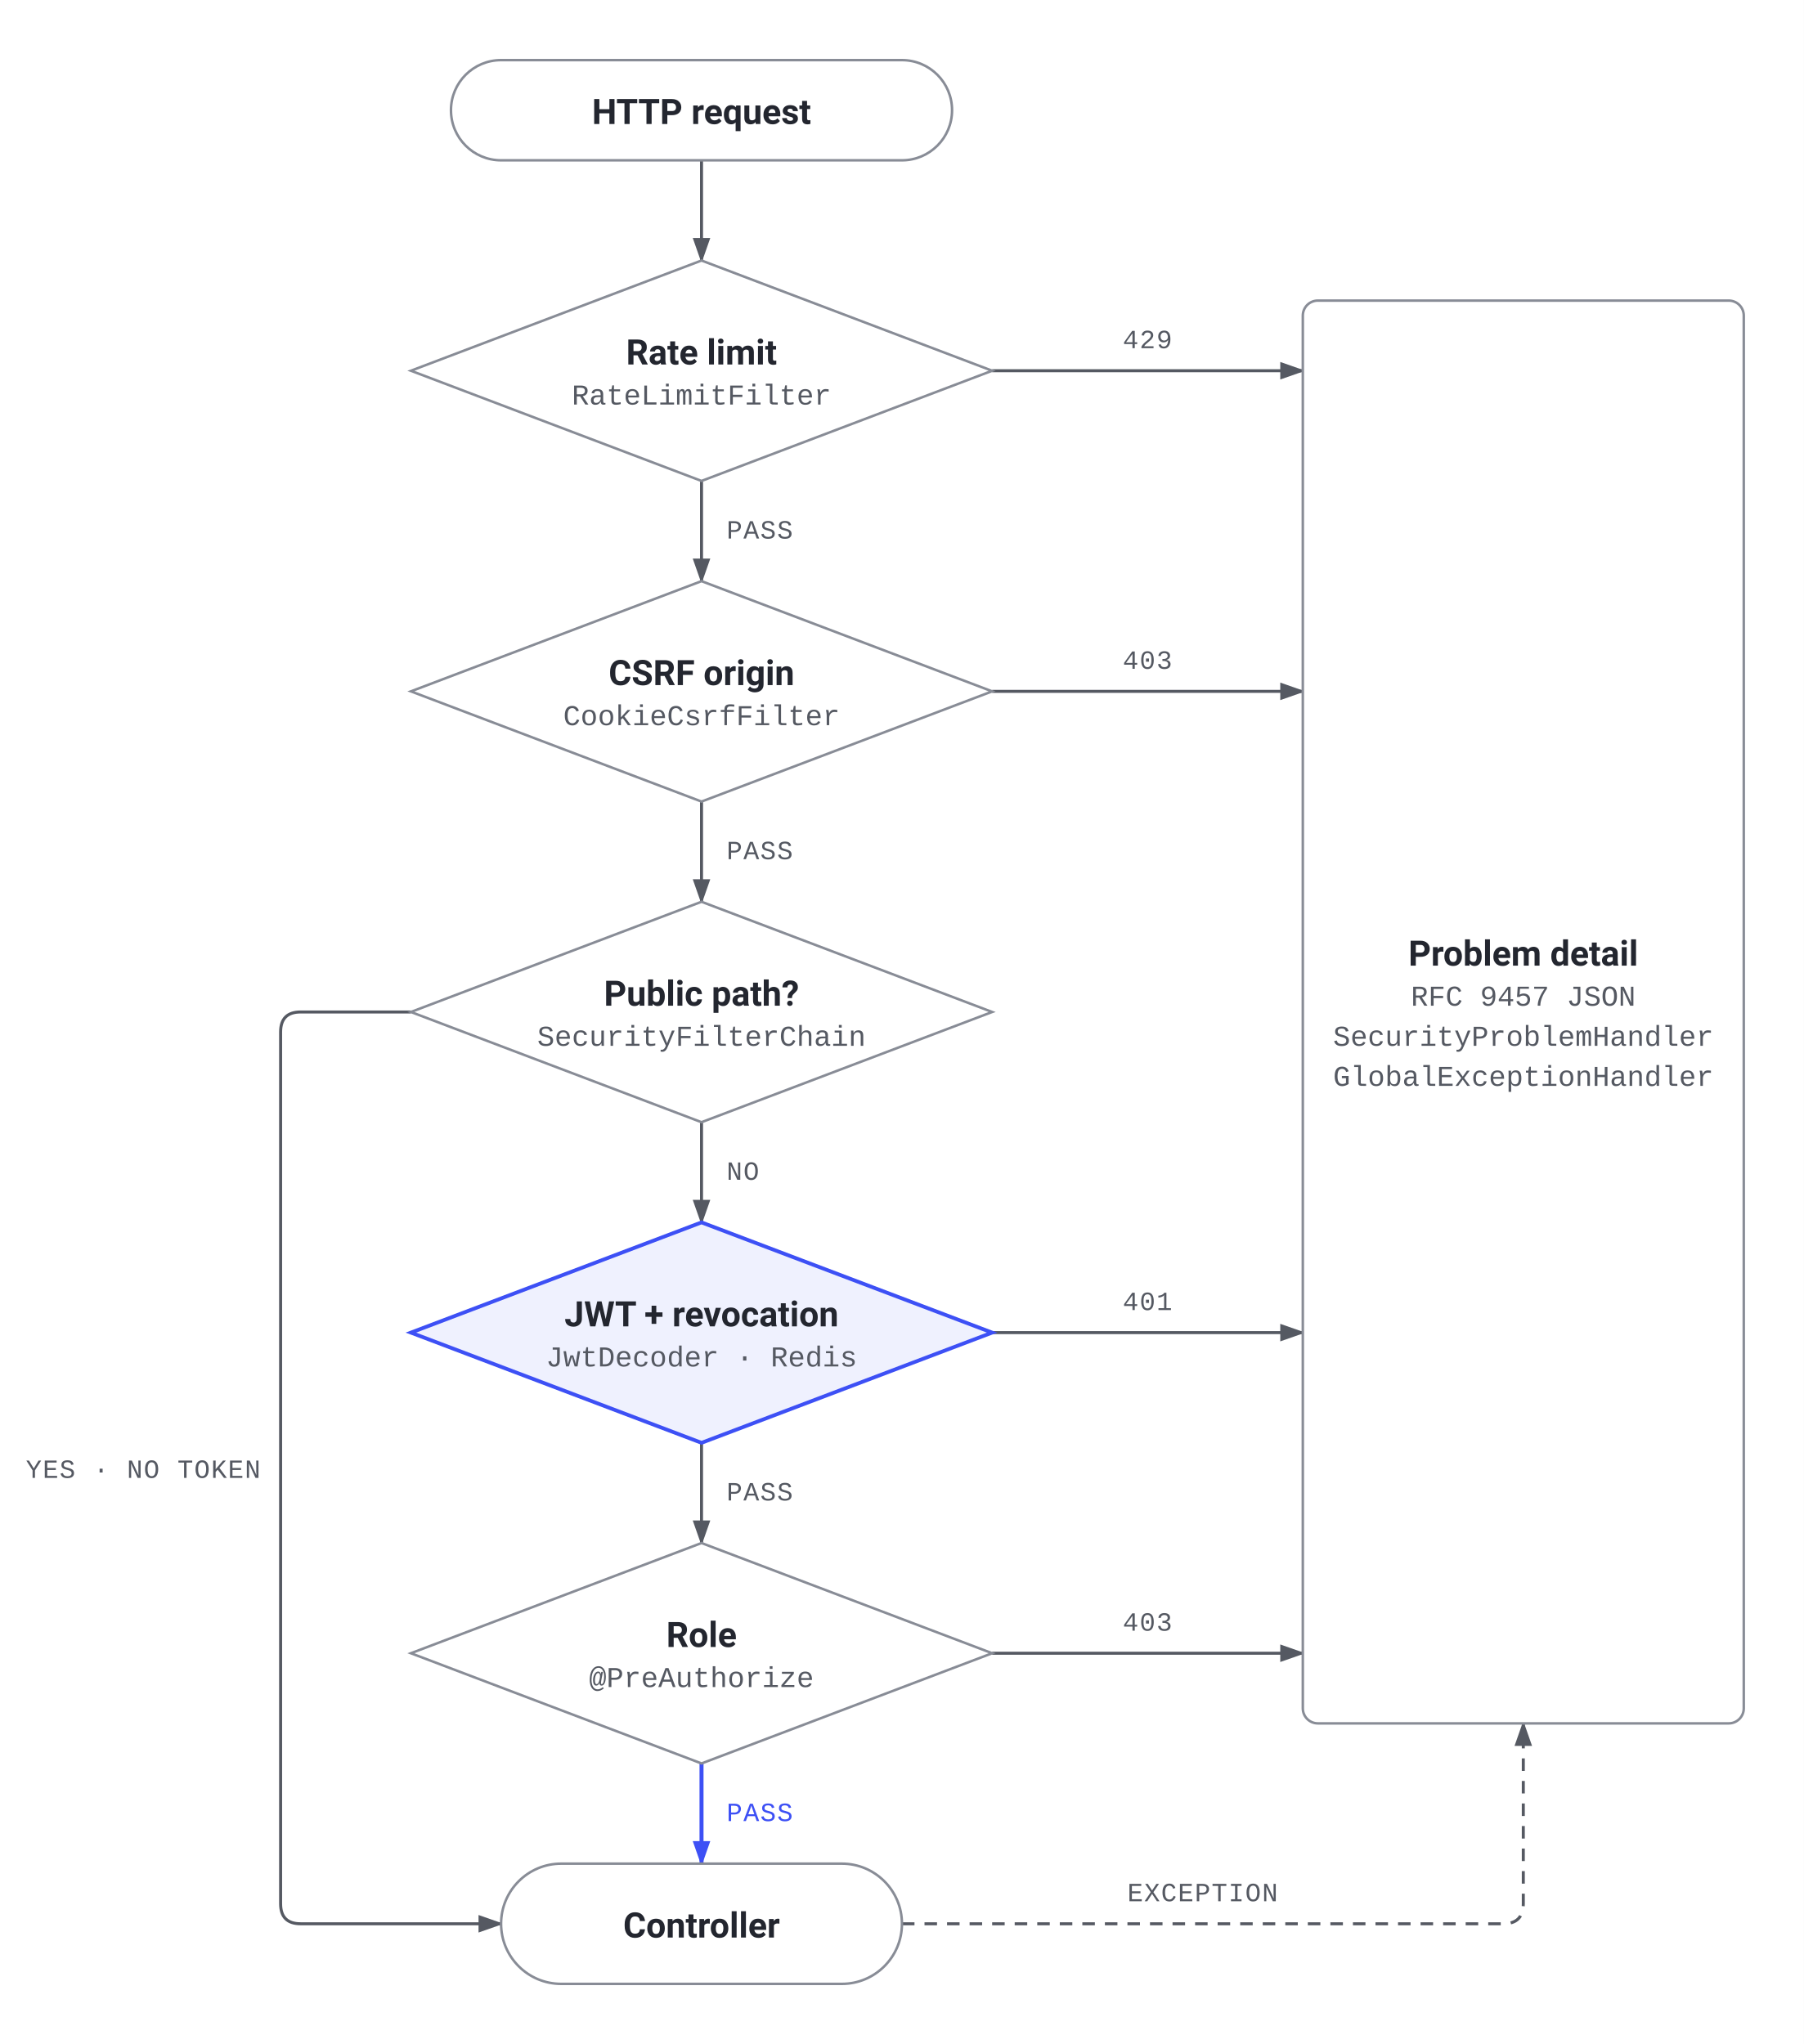
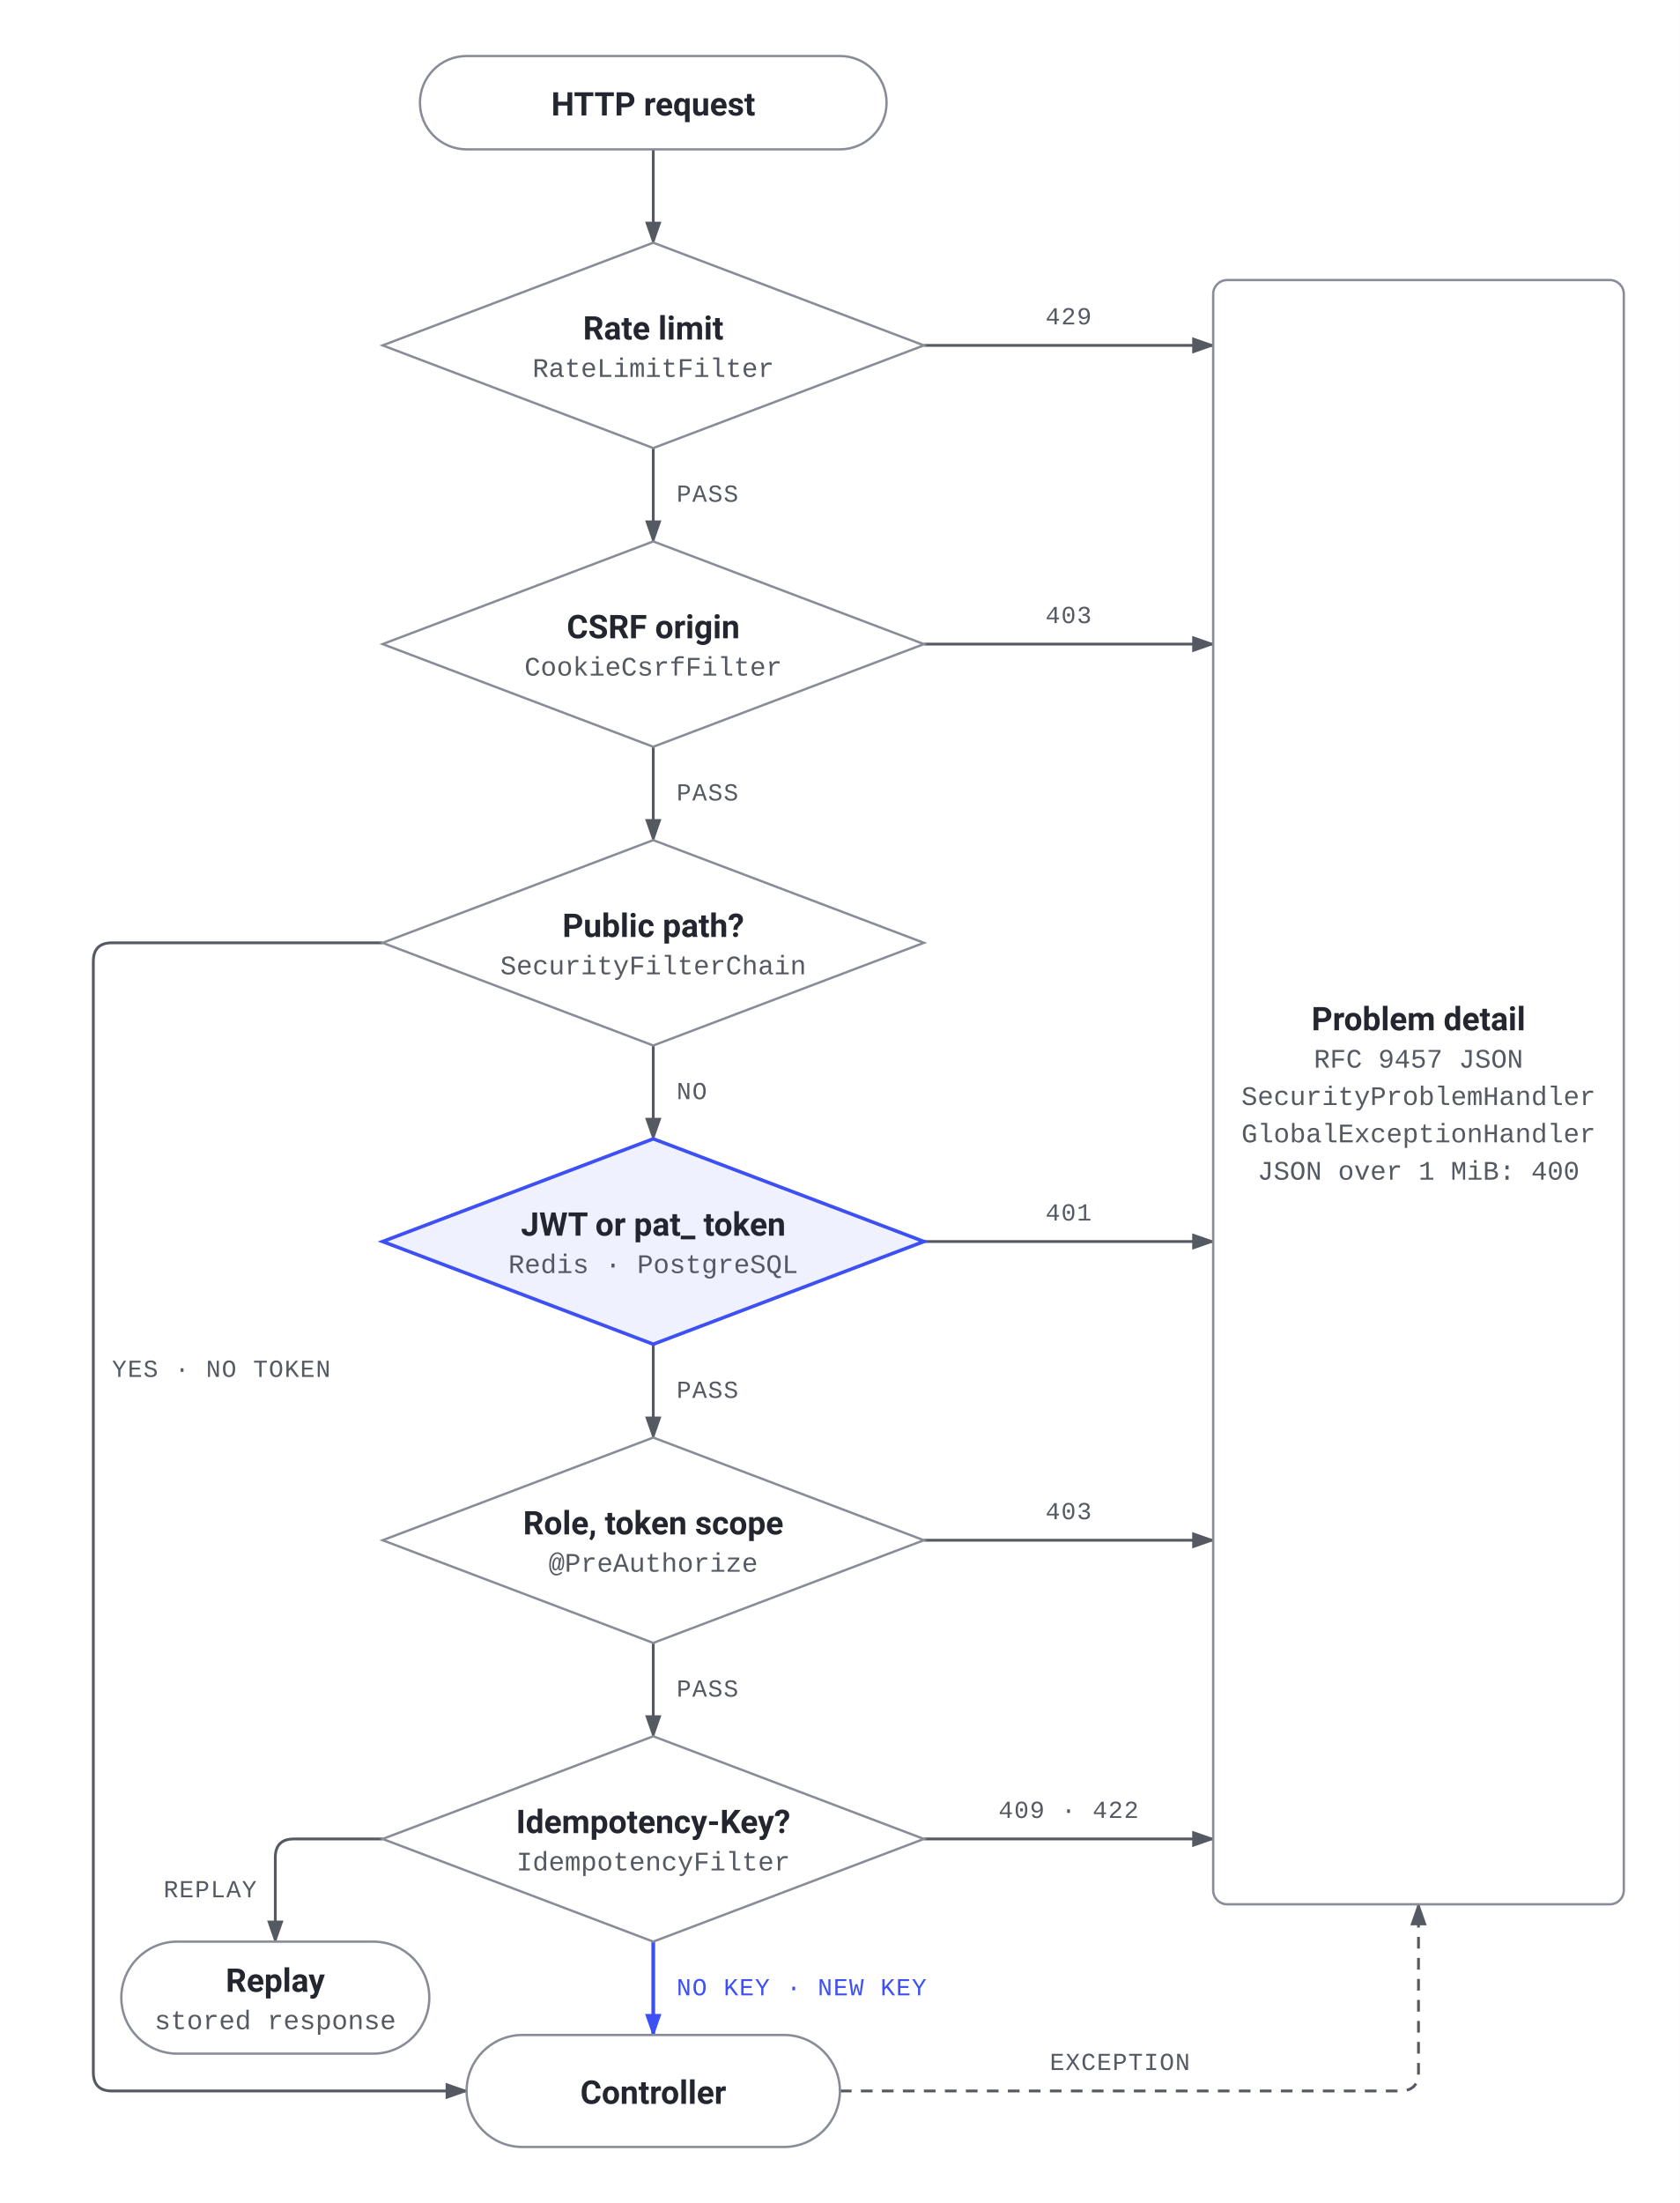
- <svg xmlns="http://www.w3.org/2000/svg" viewBox="0 0 720 816" width="720" height="816" role="img" aria-labelledby="request-pipeline-title request-pipeline-desc">
+ <svg xmlns="http://www.w3.org/2000/svg" viewBox="0 0 720 944" width="720" height="944" role="img" aria-labelledby="request-pipeline-title request-pipeline-desc">
  <defs>
    <style>
text{font-family:-apple-system, BlinkMacSystemFont, 'Segoe UI', Roboto, 'Helvetica Neue', Arial, 'Noto Sans', sans-serif} .mono{font-family:ui-monospace, SFMono-Regular, Menlo, Monaco, Consolas, 'Liberation Mono', 'Courier New', monospace}
.name{fill:#23262f;font-size:14px;font-weight:600}
.sub{fill:#555962;font-size:11.5px}
.lbl{fill:#555962;font-size:10.5px;letter-spacing:.04em}
.lbl-accent{fill:#3d50f5;font-size:10.5px;letter-spacing:.04em}
.tag{fill:#555962;font-size:8.5px;letter-spacing:.1em}
.note{fill:#555962;font-size:13px;font-style:italic}
.bg,.mask{fill:#ffffff} .mask-zone{fill:#f6f7f9}
.box{fill:#ffffff;stroke:#888c96;stroke-width:1}
.box-focal{fill:#eff1fe;stroke:#3d50f5;stroke-width:1.5}
.box-ext{fill:#ffffff;stroke:#888c96;stroke-width:1;stroke-dasharray:4 3}
.zone{fill:#f6f7f9;stroke:#c1c3c8;stroke-width:.8}
.frame{fill:none;stroke:#888c96;stroke-width:.8}
.chip{fill:none;stroke:#c1c3c8;stroke-width:.8}
.w{fill:none;stroke:#555962;stroke-width:1.2}
.w-accent{fill:none;stroke:#3d50f5;stroke-width:1.6}
.dash{stroke-dasharray:5 4}
.life{stroke:#c1c3c8;stroke-width:1;stroke-dasharray:3 3}
.sep{stroke:#c1c3c8;stroke-width:.8}
.m{fill:#555962} .m-accent{fill:#3d50f5} .m-open{fill:none;stroke:#555962;stroke-width:1.2}
.dot{fill:#23262f}
</style>
    <marker id="a" markerWidth="10" markerHeight="7" refX="9" refY="3.5" orient="auto" markerUnits="userSpaceOnUse">
      <polygon class="m" points="0 0, 10 3.5, 0 7" />
    </marker>
    <marker id="a-accent" markerWidth="10" markerHeight="7" refX="9" refY="3.5" orient="auto" markerUnits="userSpaceOnUse">
      <polygon class="m-accent" points="0 0, 10 3.5, 0 7" />
    </marker>
    <marker id="a-open" markerWidth="10" markerHeight="7" refX="9" refY="3.5" orient="auto" markerUnits="userSpaceOnUse">
      <polyline class="m-open" points="0 0, 10 3.5, 0 7" />
    </marker>
  </defs>
  <rect class="bg" width="100%" height="100%" />
  <path class="w" d="M280,64 L280,104" marker-end="url(#a)" />
  <path class="w" d="M280,192 L280,232" marker-end="url(#a)" />
  <path class="w" d="M280,320 L280,360" marker-end="url(#a)" />
  <path class="w" d="M280,448 L280,488" marker-end="url(#a)" />
  <path class="w" d="M280,576 L280,616" marker-end="url(#a)" />
-   <path class="w-accent" d="M280,704 L280,744" marker-end="url(#a-accent)" />
+   <path class="w" d="M280,704 L280,744" marker-end="url(#a)" />
+   <path class="w-accent" d="M280,832 L280,872" marker-end="url(#a-accent)" />
  <path class="w" d="M396,148 L520,148" marker-end="url(#a)" />
  <path class="w" d="M396,276 L520,276" marker-end="url(#a)" />
  <path class="w" d="M396,532 L520,532" marker-end="url(#a)" />
  <path class="w" d="M396,660 L520,660" marker-end="url(#a)" />
-   <path class="w" d="M164,404 L120,404 Q112,404 112,412 L112,760 Q112,768 120,768 L200,768" marker-end="url(#a)" />
-   <path class="w dash" d="M360,768 L600,768 Q608,768 608,760 L608,688" marker-end="url(#a)" />
+   <path class="w" d="M396,788 L520,788" marker-end="url(#a)" />
+   <path class="w" d="M164,404 L48,404 Q40,404 40,412 L40,888 Q40,896 48,896 L200,896" marker-end="url(#a)" />
+   <path class="w" d="M164,788 L126,788 Q118,788 118,796 L118,832" marker-end="url(#a)" />
+   <path class="w dash" d="M360,896 L600,896 Q608,896 608,888 L608,816" marker-end="url(#a)" />
  <rect class="mask" x="287.0" y="206.6" width="33.7" height="11.6" rx="2" />
  <text class="lbl mono" x="290" y="215.0" text-anchor="start">PASS</text>
  <rect class="mask" x="287.0" y="334.6" width="33.7" height="11.6" rx="2" />
  <text class="lbl mono" x="290" y="343.0" text-anchor="start">PASS</text>
  <rect class="mask" x="287.0" y="462.6" width="19.9" height="11.6" rx="2" />
  <text class="lbl mono" x="290" y="471.0" text-anchor="start">NO</text>
  <rect class="mask" x="287.0" y="590.6" width="33.7" height="11.6" rx="2" />
  <text class="lbl mono" x="290" y="599.0" text-anchor="start">PASS</text>
  <rect class="mask" x="287.0" y="718.6" width="33.7" height="11.6" rx="2" />
-   <text class="lbl-accent mono" x="290" y="727" text-anchor="start">PASS</text>
+   <text class="lbl mono" x="290" y="727.0" text-anchor="start">PASS</text>
+   <rect class="mask" x="287.0" y="846.6" width="116.9" height="11.6" rx="2" />
+   <text class="lbl-accent mono" x="290" y="855" text-anchor="start">NO KEY · NEW KEY</text>
  <rect class="mask" x="444.6" y="130.6" width="26.8" height="11.6" rx="2" />
  <text class="lbl mono" x="458" y="139" text-anchor="middle">429</text>
  <rect class="mask" x="444.6" y="258.6" width="26.8" height="11.6" rx="2" />
  <text class="lbl mono" x="458" y="267" text-anchor="middle">403</text>
  <rect class="mask" x="444.6" y="514.6" width="26.8" height="11.6" rx="2" />
  <text class="lbl mono" x="458" y="523" text-anchor="middle">401</text>
  <rect class="mask" x="444.6" y="642.6" width="26.8" height="11.6" rx="2" />
  <text class="lbl mono" x="458" y="651" text-anchor="middle">403</text>
-   <rect class="mask" x="4.0" y="581.6" width="103.0" height="11.6" rx="2" />
-   <text class="lbl mono" x="104" y="590" text-anchor="end">YES · NO TOKEN</text>
-   <rect class="mask" x="445.8" y="750.6" width="68.4" height="11.6" rx="2" />
-   <text class="lbl mono" x="480" y="759" text-anchor="middle">EXCEPTION</text>
+   <rect class="mask" x="423.8" y="770.6" width="68.4" height="11.6" rx="2" />
+   <text class="lbl mono" x="458" y="779" text-anchor="middle">409 · 422</text>
+   <rect class="mask" x="45.0" y="581.6" width="103.0" height="11.6" rx="2" />
+   <text class="lbl mono" x="48" y="590" text-anchor="start">YES · NO TOKEN</text>
+   <rect class="mask" x="65.4" y="804.6" width="47.6" height="11.6" rx="2" />
+   <text class="lbl mono" x="110" y="813" text-anchor="end">REPLAY</text>
+   <rect class="mask" x="445.8" y="878.6" width="68.4" height="11.6" rx="2" />
+   <text class="lbl mono" x="480" y="887" text-anchor="middle">EXCEPTION</text>
  <rect class="mask" x="180" y="24" width="200" height="40" rx="20.0" />
  <rect class="box" x="180" y="24" width="200" height="40" rx="20.0" />
  <text class="name" x="280.0" y="49.5" text-anchor="middle">HTTP request</text>
  <polygon class="mask" points="280.0,104 396,148.0 280.0,192 164,148.0" />
  <polygon class="box" points="280.0,104 396,148.0 280.0,192 164,148.0" />
  <text class="name" x="280.0" y="145.5" text-anchor="middle">Rate limit</text>
  <text class="sub mono" x="280.0" y="161.5" text-anchor="middle">RateLimitFilter</text>
  <polygon class="mask" points="280.0,232 396,276.0 280.0,320 164,276.0" />
  <polygon class="box" points="280.0,232 396,276.0 280.0,320 164,276.0" />
  <text class="name" x="280.0" y="273.5" text-anchor="middle">CSRF origin</text>
  <text class="sub mono" x="280.0" y="289.5" text-anchor="middle">CookieCsrfFilter</text>
  <polygon class="mask" points="280.0,360 396,404.0 280.0,448 164,404.0" />
  <polygon class="box" points="280.0,360 396,404.0 280.0,448 164,404.0" />
  <text class="name" x="280.0" y="401.5" text-anchor="middle">Public path?</text>
  <text class="sub mono" x="280.0" y="417.5" text-anchor="middle">SecurityFilterChain</text>
  <polygon class="mask" points="280.0,488 396,532.0 280.0,576 164,532.0" />
  <polygon class="box-focal" points="280.0,488 396,532.0 280.0,576 164,532.0" />
-   <text class="name" x="280.0" y="529.5" text-anchor="middle">JWT + revocation</text>
-   <text class="sub mono" x="280.0" y="545.5" text-anchor="middle">JwtDecoder · Redis</text>
+   <text class="name" x="280.0" y="529.5" text-anchor="middle">JWT or pat_ token</text>
+   <text class="sub mono" x="280.0" y="545.5" text-anchor="middle">Redis · PostgreSQL</text>
  <polygon class="mask" points="280.0,616 396,660.0 280.0,704 164,660.0" />
  <polygon class="box" points="280.0,616 396,660.0 280.0,704 164,660.0" />
-   <text class="name" x="280.0" y="657.5" text-anchor="middle">Role</text>
+   <text class="name" x="280.0" y="657.5" text-anchor="middle">Role, token scope</text>
  <text class="sub mono" x="280.0" y="673.5" text-anchor="middle">@PreAuthorize</text>
-   <rect class="mask" x="200" y="744" width="160" height="48" rx="24.0" />
-   <rect class="box" x="200" y="744" width="160" height="48" rx="24.0" />
-   <text class="name" x="280.0" y="773.5" text-anchor="middle">Controller</text>
-   <rect class="mask" x="520" y="120" width="176" height="568" rx="6" />
-   <rect class="box" x="520" y="120" width="176" height="568" rx="6" />
-   <text class="name" x="608.0" y="385.5" text-anchor="middle">Problem detail</text>
-   <text class="sub mono" x="608.0" y="401.5" text-anchor="middle">RFC 9457 JSON</text>
-   <text class="sub mono" x="608.0" y="417.5" text-anchor="middle">SecurityProblemHandler</text>
-   <text class="sub mono" x="608.0" y="433.5" text-anchor="middle">GlobalExceptionHandler</text>
+   <polygon class="mask" points="280.0,744 396,788.0 280.0,832 164,788.0" />
+   <polygon class="box" points="280.0,744 396,788.0 280.0,832 164,788.0" />
+   <text class="name" x="280.0" y="785.5" text-anchor="middle">Idempotency-Key?</text>
+   <text class="sub mono" x="280.0" y="801.5" text-anchor="middle">IdempotencyFilter</text>
+   <rect class="mask" x="52" y="832" width="132" height="48" rx="24.0" />
+   <rect class="box" x="52" y="832" width="132" height="48" rx="24.0" />
+   <text class="name" x="118.0" y="853.5" text-anchor="middle">Replay</text>
+   <text class="sub mono" x="118.0" y="869.5" text-anchor="middle">stored response</text>
+   <rect class="mask" x="200" y="872" width="160" height="48" rx="24.0" />
+   <rect class="box" x="200" y="872" width="160" height="48" rx="24.0" />
+   <text class="name" x="280.0" y="901.5" text-anchor="middle">Controller</text>
+   <rect class="mask" x="520" y="120" width="176" height="696" rx="6" />
+   <rect class="box" x="520" y="120" width="176" height="696" rx="6" />
+   <text class="name" x="608.0" y="441.5" text-anchor="middle">Problem detail</text>
+   <text class="sub mono" x="608.0" y="457.5" text-anchor="middle">RFC 9457 JSON</text>
+   <text class="sub mono" x="608.0" y="473.5" text-anchor="middle">SecurityProblemHandler</text>
+   <text class="sub mono" x="608.0" y="489.5" text-anchor="middle">GlobalExceptionHandler</text>
+   <text class="sub mono" x="608.0" y="505.5" text-anchor="middle">JSON over 1 MiB: 400</text>
</svg>
